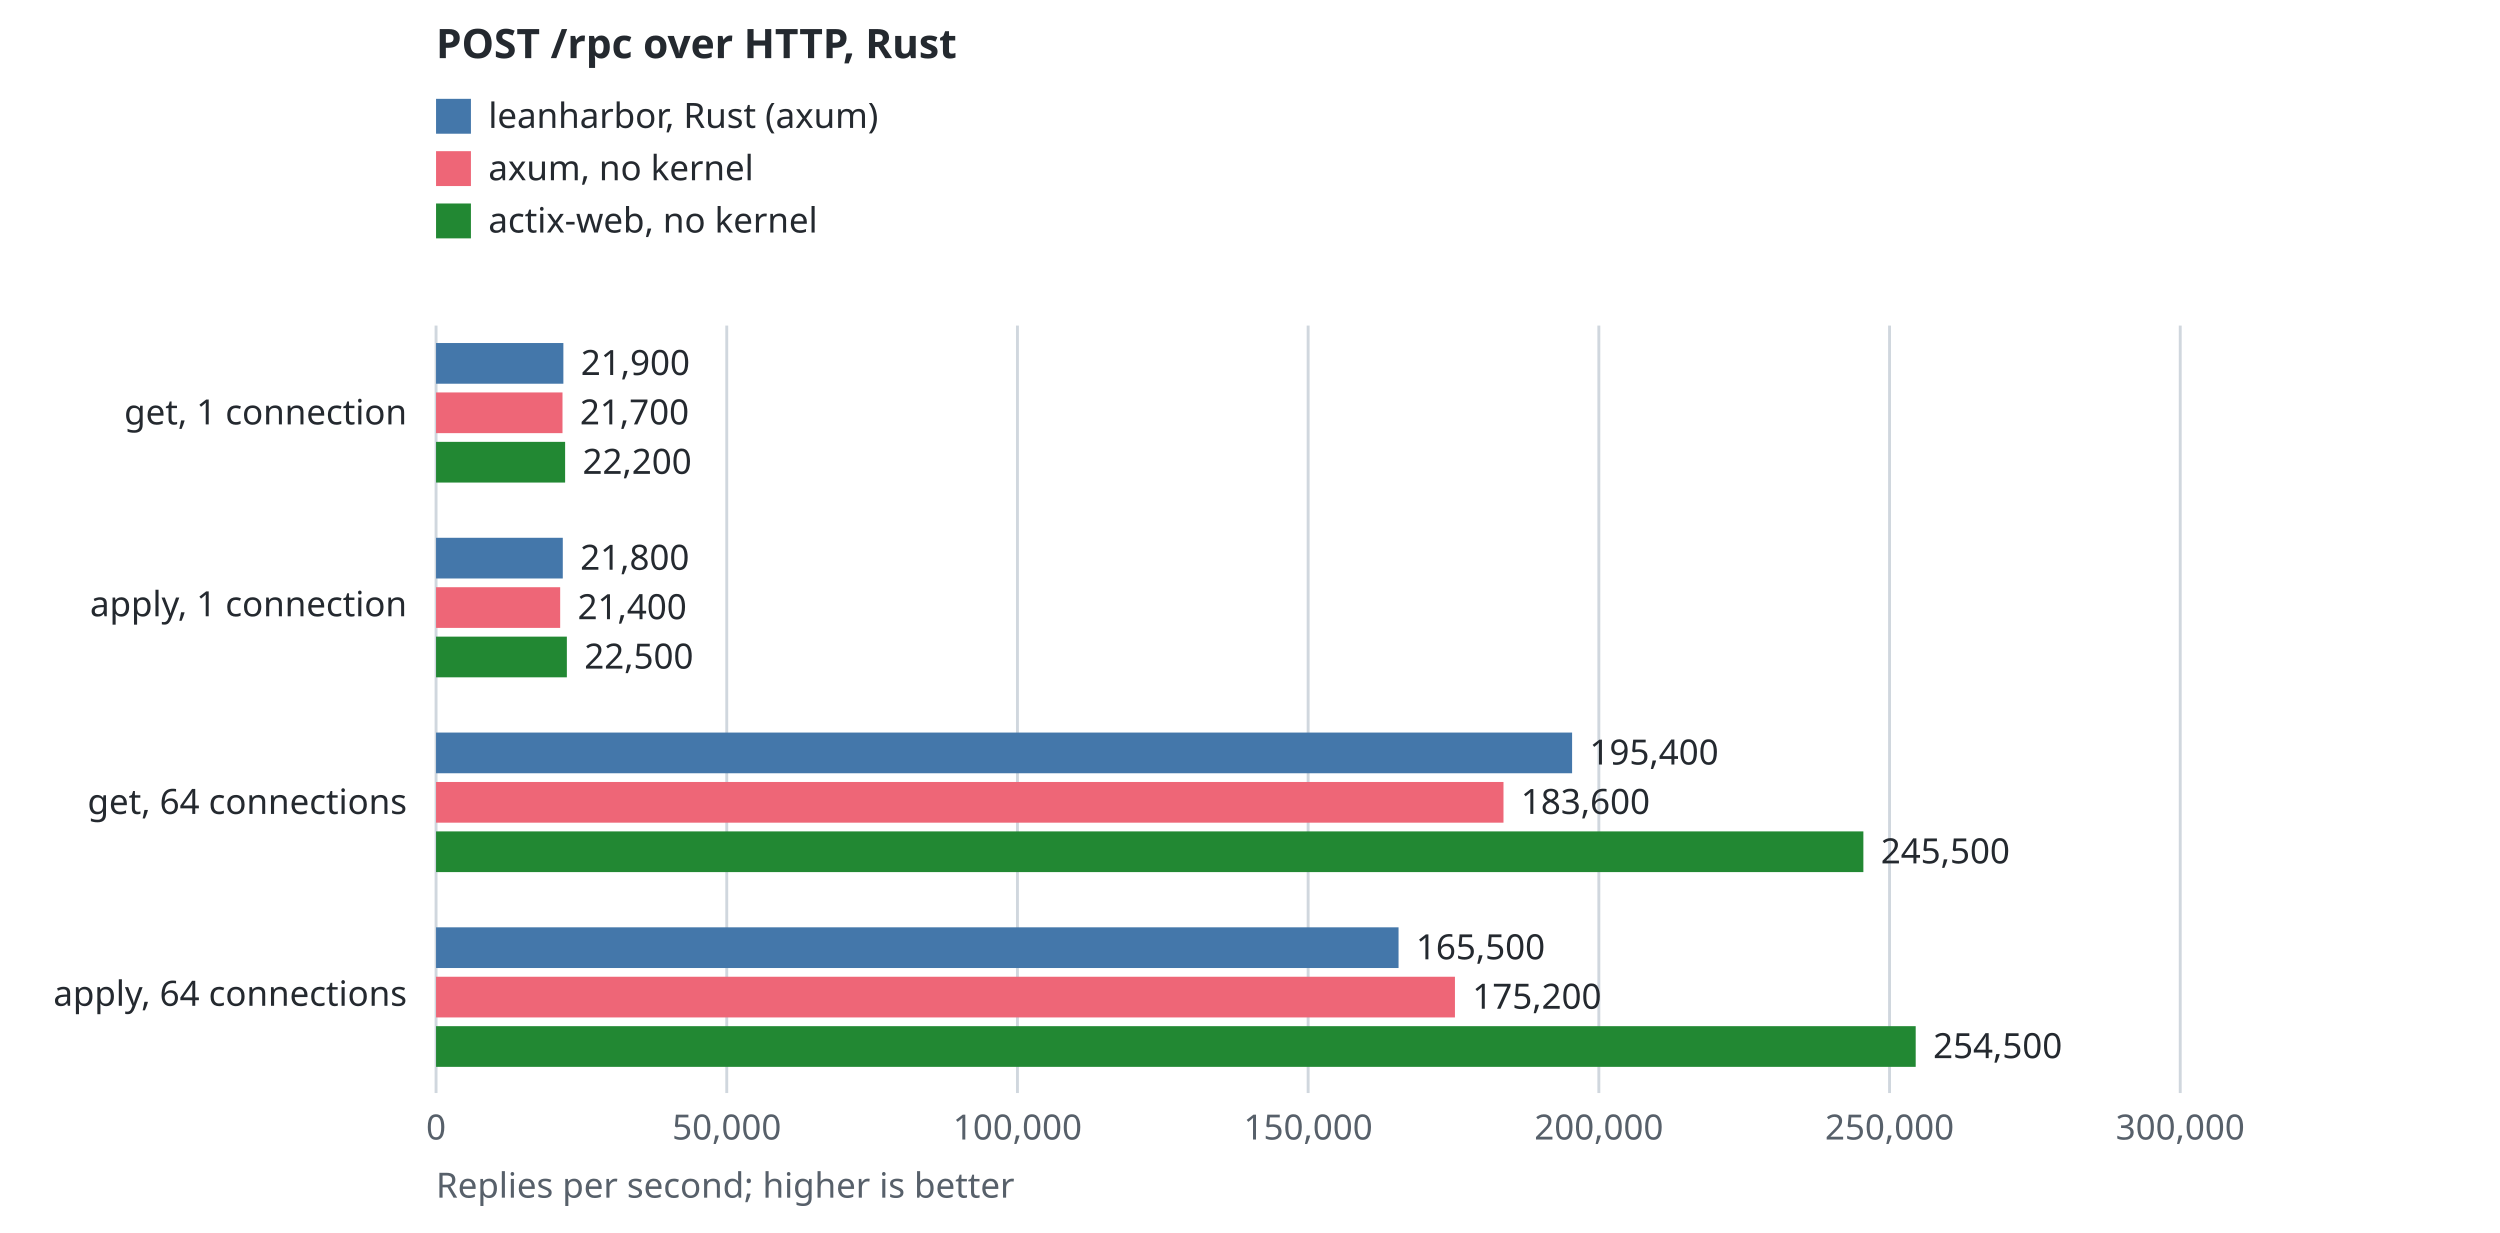
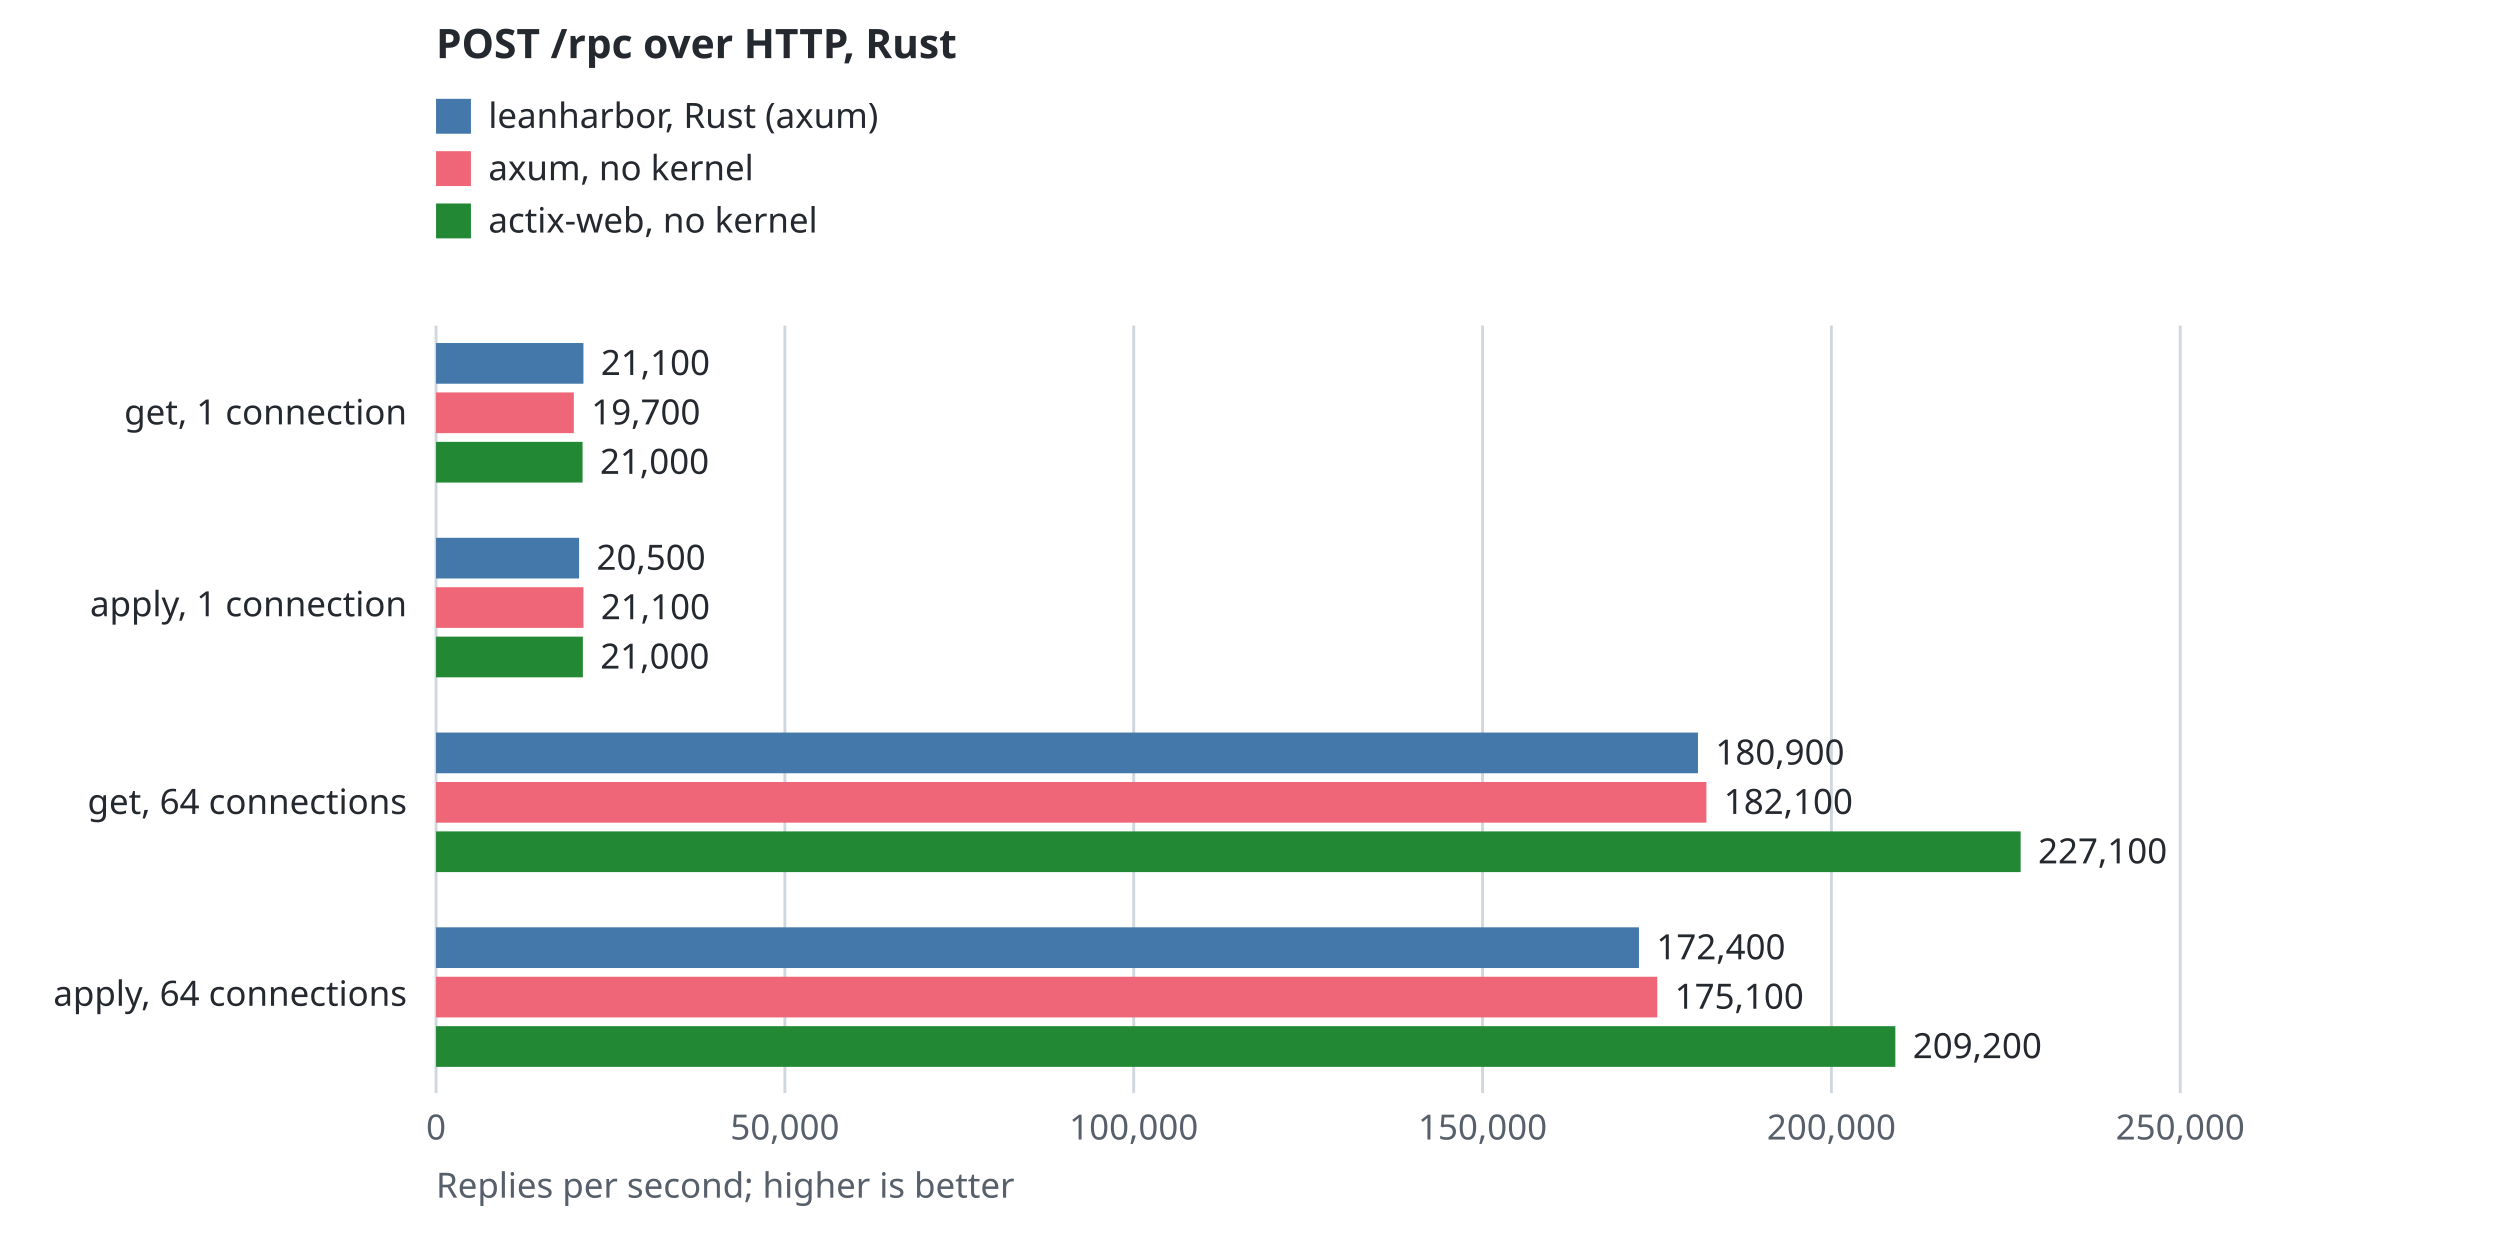
<svg xmlns="http://www.w3.org/2000/svg" viewBox="0 0 860 424" width="860" height="424" role="img">
  <style>text{font-family:system-ui,sans-serif;font-size:12px;fill:#24292f}.title{font-size:14px;font-weight:600}.grid{stroke:#d0d7de}.axis{fill:#57606a}@media(prefers-color-scheme:dark){text{fill:#e6edf3}.grid{stroke:#30363d}.axis{fill:#8b949e}}</style>
  <text class="title" x="150" y="20">POST /rpc over HTTP, Rust</text>
  <rect x="150" y="34" width="12" height="12" fill="#4477aa" />
  <text x="168" y="44">leanharbor, Rust (axum)</text>
  <rect x="150" y="52" width="12" height="12" fill="#ee6677" />
  <text x="168" y="62">axum, no kernel</text>
  <rect x="150" y="70" width="12" height="12" fill="#228833" />
  <text x="168" y="80">actix-web, no kernel</text>
  <line class="grid" x1="150.0" y1="112" x2="150.0" y2="376" />
  <text class="axis" x="150.0" y="392" text-anchor="middle">0</text>
-   <line class="grid" x1="250.0" y1="112" x2="250.0" y2="376" />
-   <text class="axis" x="250.0" y="392" text-anchor="middle">50,000</text>
-   <line class="grid" x1="350.0" y1="112" x2="350.0" y2="376" />
-   <text class="axis" x="350.0" y="392" text-anchor="middle">100,000</text>
-   <line class="grid" x1="450.0" y1="112" x2="450.0" y2="376" />
-   <text class="axis" x="450.0" y="392" text-anchor="middle">150,000</text>
-   <line class="grid" x1="550.0" y1="112" x2="550.0" y2="376" />
-   <text class="axis" x="550.0" y="392" text-anchor="middle">200,000</text>
-   <line class="grid" x1="650.0" y1="112" x2="650.0" y2="376" />
-   <text class="axis" x="650.0" y="392" text-anchor="middle">250,000</text>
+   <line class="grid" x1="270.0" y1="112" x2="270.0" y2="376" />
+   <text class="axis" x="270.0" y="392" text-anchor="middle">50,000</text>
+   <line class="grid" x1="390.0" y1="112" x2="390.0" y2="376" />
+   <text class="axis" x="390.0" y="392" text-anchor="middle">100,000</text>
+   <line class="grid" x1="510.0" y1="112" x2="510.0" y2="376" />
+   <text class="axis" x="510.0" y="392" text-anchor="middle">150,000</text>
+   <line class="grid" x1="630.0" y1="112" x2="630.0" y2="376" />
+   <text class="axis" x="630.0" y="392" text-anchor="middle">200,000</text>
  <line class="grid" x1="750.0" y1="112" x2="750.0" y2="376" />
-   <text class="axis" x="750.0" y="392" text-anchor="middle">300,000</text>
+   <text class="axis" x="750.0" y="392" text-anchor="middle">250,000</text>
  <text class="axis" x="150" y="412">Replies per second; higher is better</text>
-   <rect x="150" y="118" width="43.8" height="14" fill="#4477aa" />
-   <text x="199.8" y="129">21,900</text>
-   <rect x="150" y="135" width="43.5" height="14" fill="#ee6677" />
-   <text x="199.5" y="146">21,700</text>
-   <rect x="150" y="152" width="44.4" height="14" fill="#228833" />
-   <text x="200.4" y="163">22,200</text>
+   <rect x="150" y="118" width="50.7" height="14" fill="#4477aa" />
+   <text x="206.7" y="129">21,100</text>
+   <rect x="150" y="135" width="47.4" height="14" fill="#ee6677" />
+   <text x="203.4" y="146">19,700</text>
+   <rect x="150" y="152" width="50.4" height="14" fill="#228833" />
+   <text x="206.4" y="163">21,000</text>
  <text x="140" y="146" text-anchor="end">get, 1 connection</text>
-   <rect x="150" y="185" width="43.6" height="14" fill="#4477aa" />
-   <text x="199.6" y="196">21,800</text>
-   <rect x="150" y="202" width="42.7" height="14" fill="#ee6677" />
-   <text x="198.7" y="213">21,400</text>
-   <rect x="150" y="219" width="45.0" height="14" fill="#228833" />
-   <text x="201.0" y="230">22,500</text>
+   <rect x="150" y="185" width="49.2" height="14" fill="#4477aa" />
+   <text x="205.2" y="196">20,500</text>
+   <rect x="150" y="202" width="50.7" height="14" fill="#ee6677" />
+   <text x="206.7" y="213">21,100</text>
+   <rect x="150" y="219" width="50.5" height="14" fill="#228833" />
+   <text x="206.5" y="230">21,000</text>
  <text x="140" y="212" text-anchor="end">apply, 1 connection</text>
-   <rect x="150" y="252" width="390.8" height="14" fill="#4477aa" />
-   <text x="546.8" y="263">195,400</text>
-   <rect x="150" y="269" width="367.2" height="14" fill="#ee6677" />
-   <text x="523.2" y="280">183,600</text>
-   <rect x="150" y="286" width="491.0" height="14" fill="#228833" />
-   <text x="647.0" y="297">245,500</text>
+   <rect x="150" y="252" width="434.1" height="14" fill="#4477aa" />
+   <text x="590.1" y="263">180,900</text>
+   <rect x="150" y="269" width="437.0" height="14" fill="#ee6677" />
+   <text x="593.0" y="280">182,100</text>
+   <rect x="150" y="286" width="545.1" height="14" fill="#228833" />
+   <text x="701.1" y="297">227,100</text>
  <text x="140" y="280" text-anchor="end">get, 64 connections</text>
-   <rect x="150" y="319" width="331.1" height="14" fill="#4477aa" />
-   <text x="487.1" y="330">165,500</text>
-   <rect x="150" y="336" width="350.5" height="14" fill="#ee6677" />
-   <text x="506.5" y="347">175,200</text>
-   <rect x="150" y="353" width="509.0" height="14" fill="#228833" />
-   <text x="665.0" y="364">254,500</text>
+   <rect x="150" y="319" width="413.8" height="14" fill="#4477aa" />
+   <text x="569.8" y="330">172,400</text>
+   <rect x="150" y="336" width="420.1" height="14" fill="#ee6677" />
+   <text x="576.1" y="347">175,100</text>
+   <rect x="150" y="353" width="502.0" height="14" fill="#228833" />
+   <text x="658.0" y="364">209,200</text>
  <text x="140" y="346" text-anchor="end">apply, 64 connections</text>
</svg>
